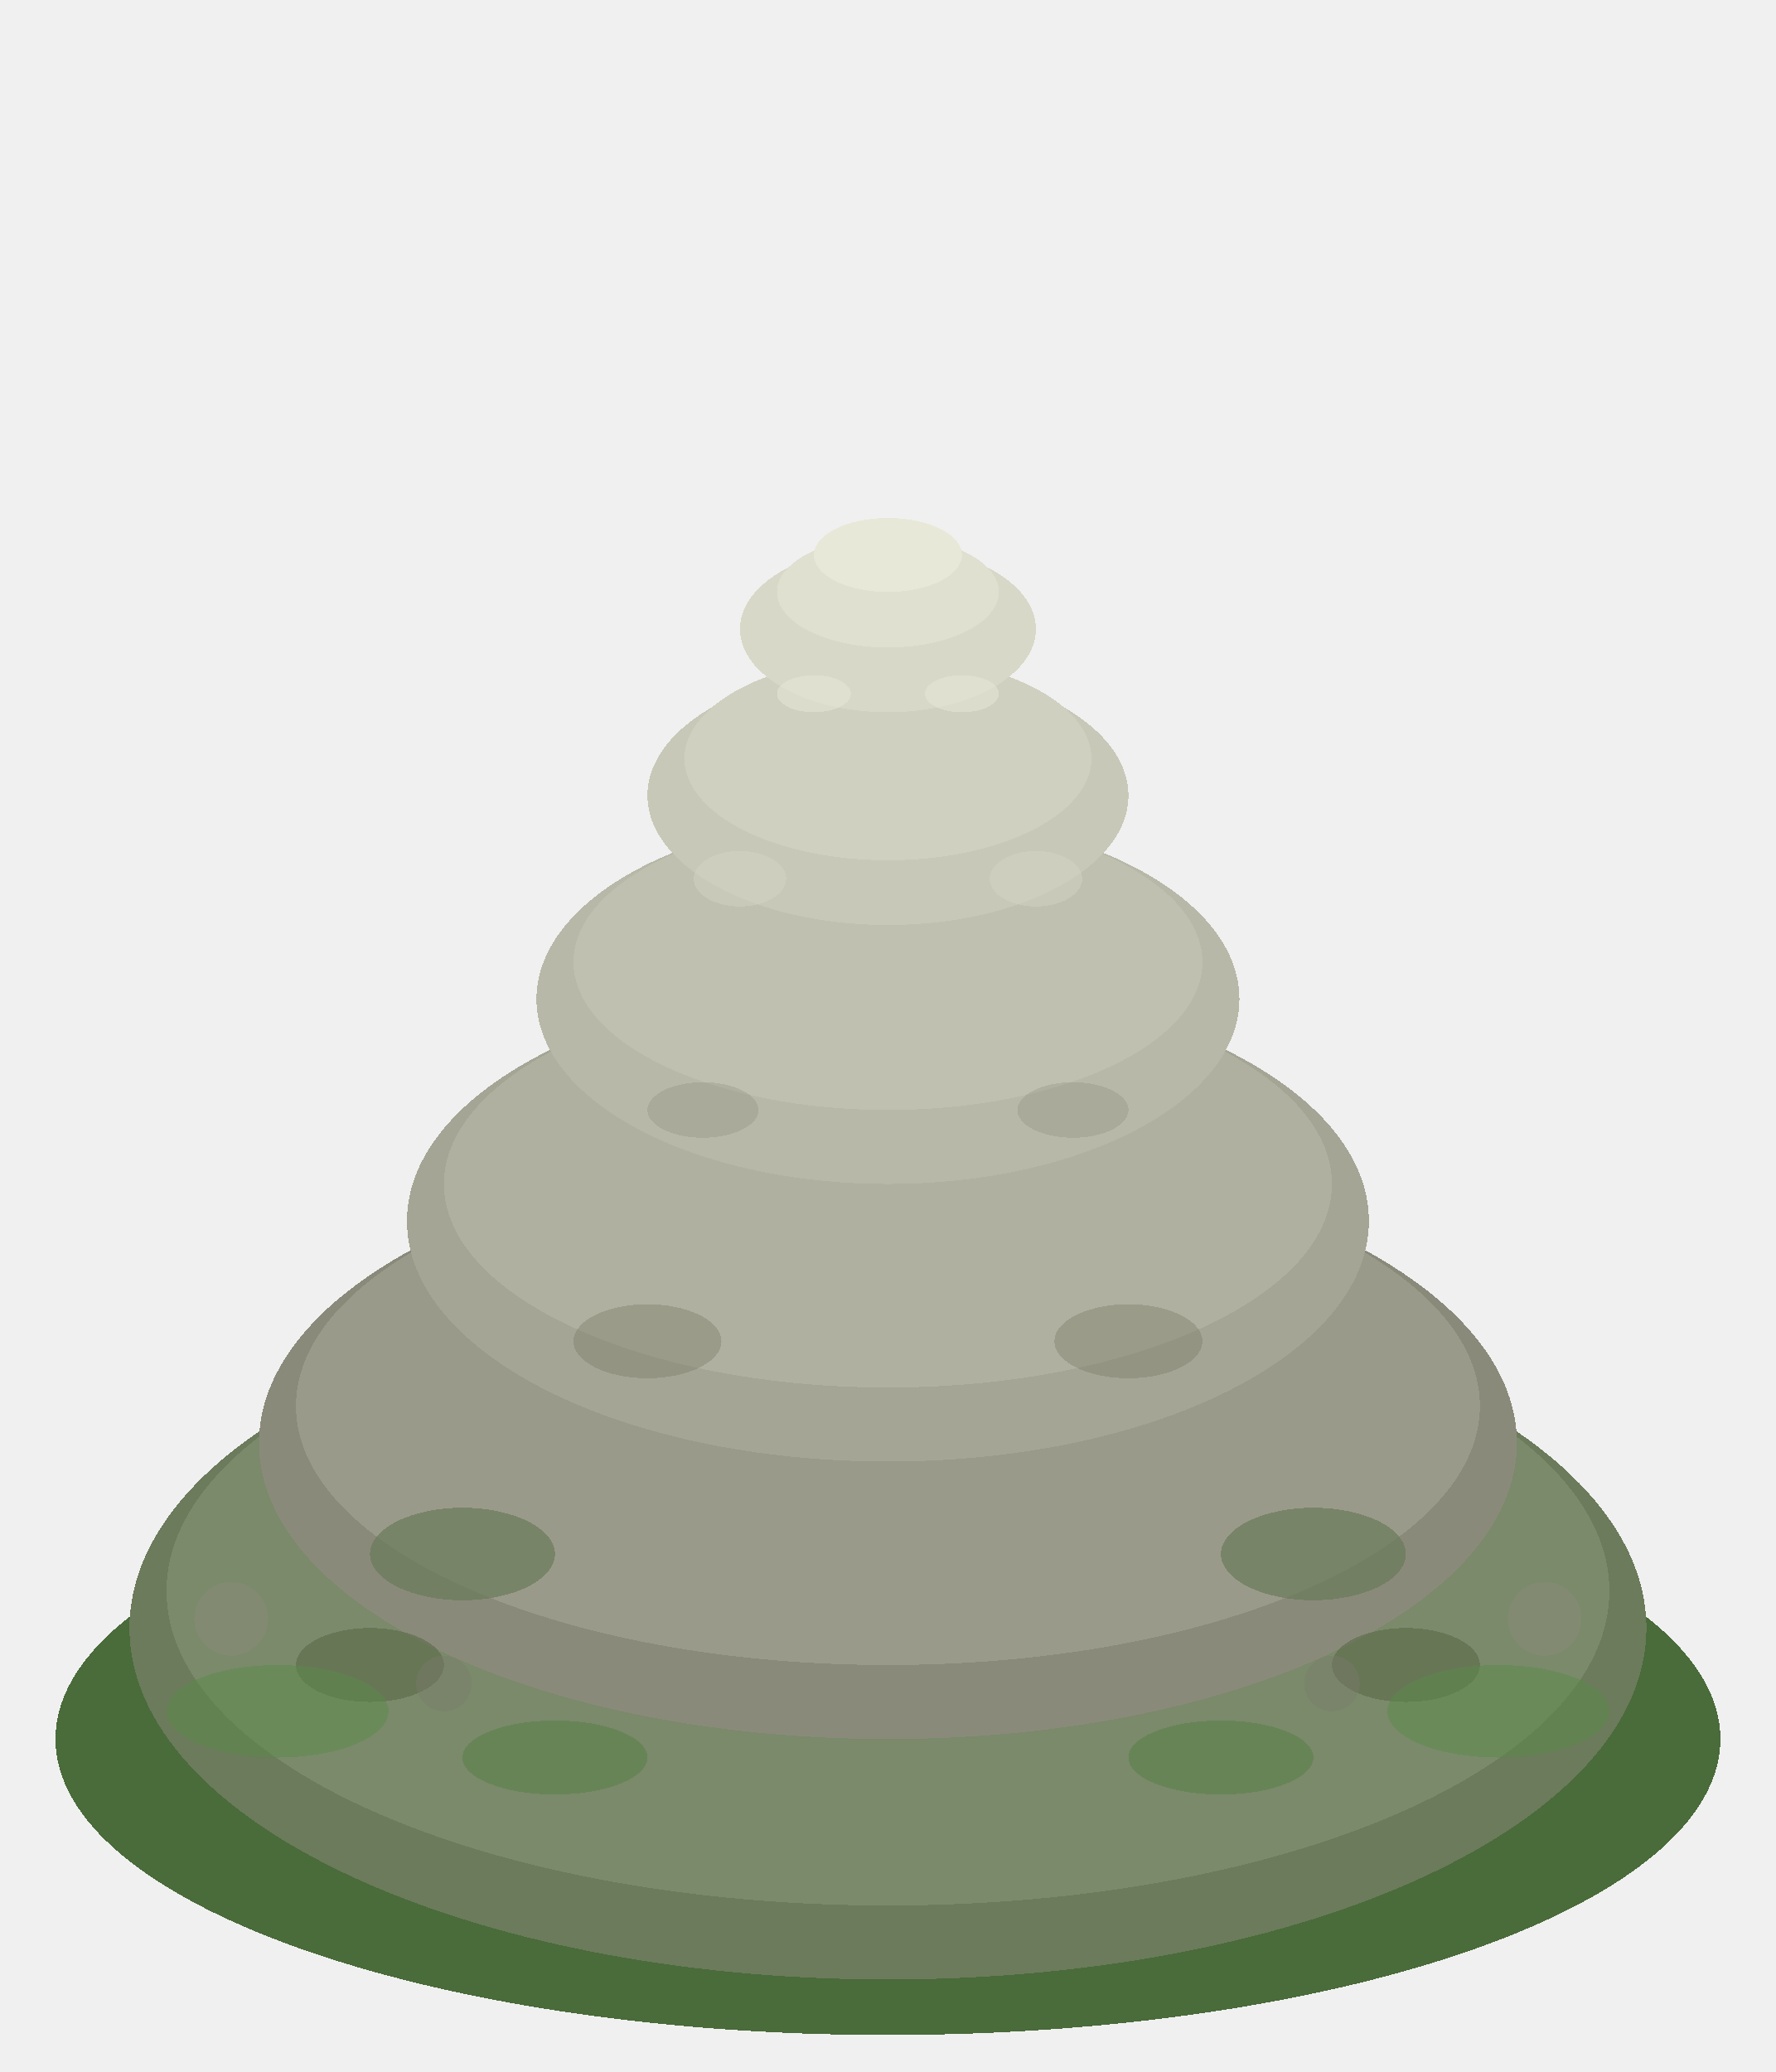
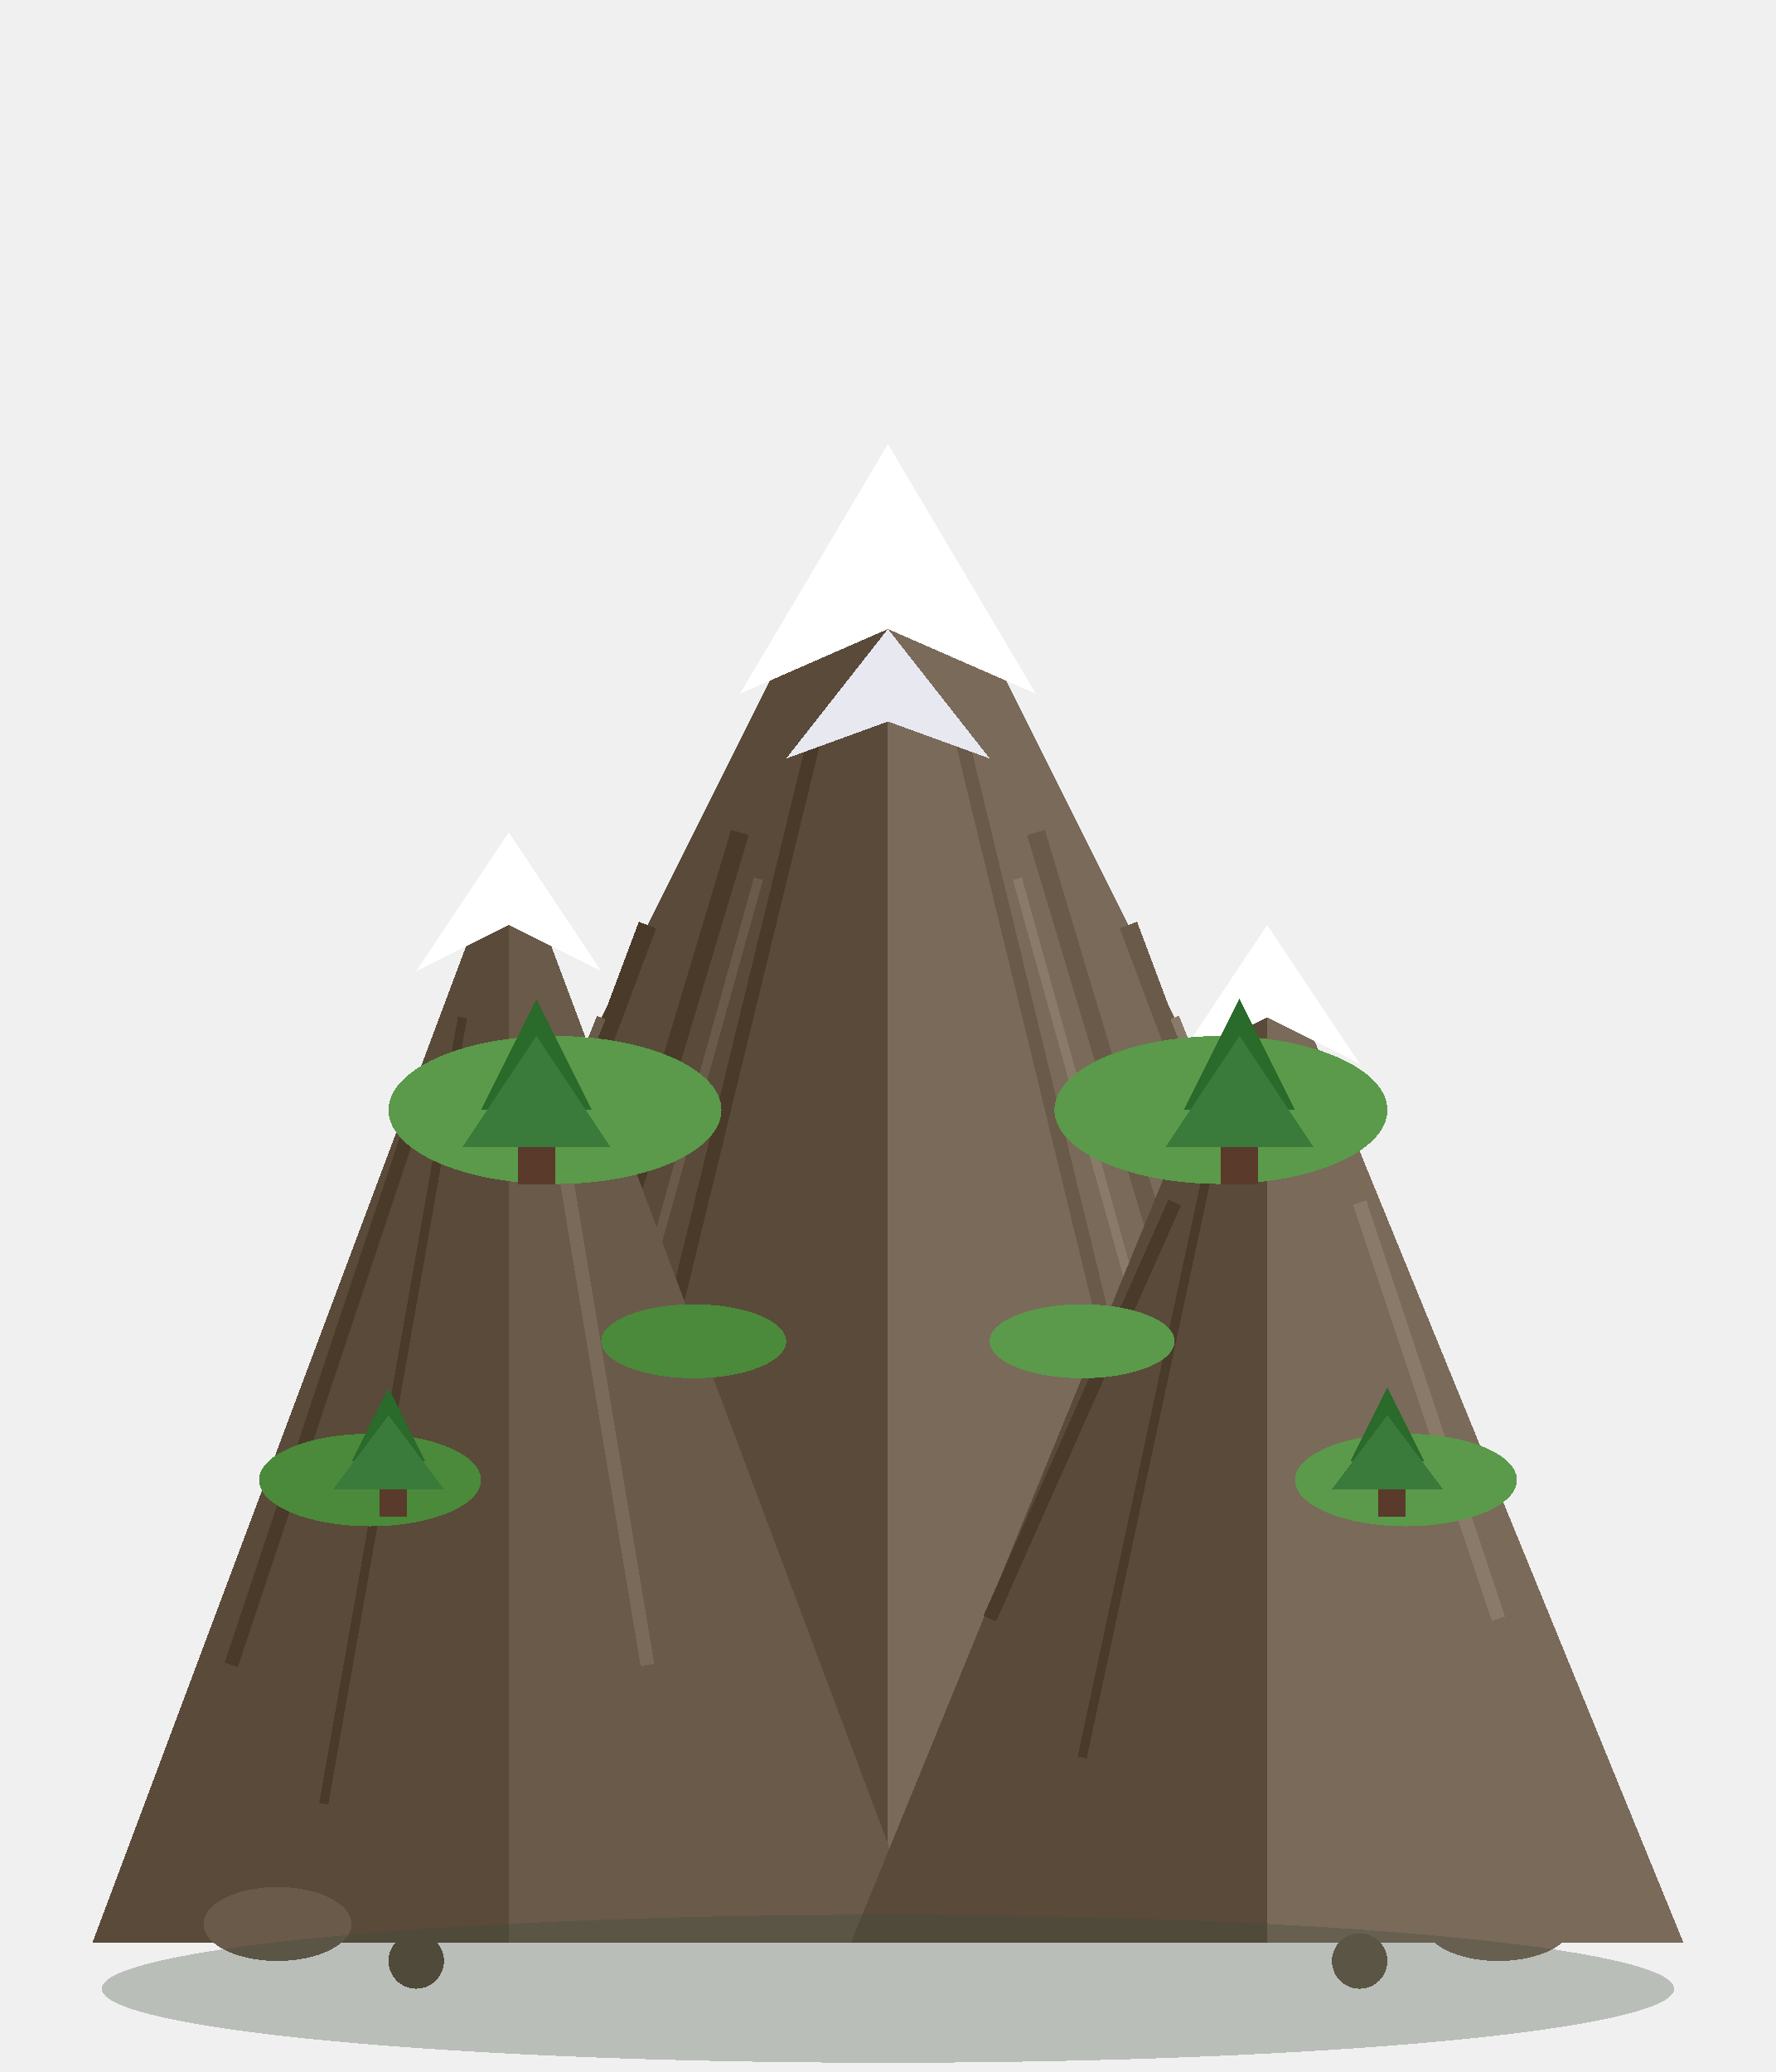
<svg xmlns="http://www.w3.org/2000/svg" viewBox="0 0 192 224" width="192" height="224" shape-rendering="crispEdges">
-   <ellipse cx="96" cy="188" rx="90" ry="32" fill="#4a6b3a" />
-   <ellipse cx="96" cy="176" rx="82" ry="38" fill="#6b7b5b" />
-   <ellipse cx="96" cy="172" rx="78" ry="34" fill="#7a8a6a" />
-   <ellipse cx="96" cy="156" rx="68" ry="32" fill="#8a8a7a" />
-   <ellipse cx="96" cy="152" rx="64" ry="28" fill="#9a9a8a" />
-   <ellipse cx="96" cy="132" rx="52" ry="26" fill="#a5a595" />
-   <ellipse cx="96" cy="128" rx="48" ry="22" fill="#b0b0a0" />
-   <ellipse cx="96" cy="108" rx="38" ry="20" fill="#b8b8a8" />
-   <ellipse cx="96" cy="104" rx="34" ry="16" fill="#c0c0b0" />
-   <ellipse cx="96" cy="86" rx="26" ry="14" fill="#c8c8b8" />
-   <ellipse cx="96" cy="82" rx="22" ry="11" fill="#d0d0c0" />
-   <ellipse cx="96" cy="68" rx="16" ry="9" fill="#d8d8c8" />
-   <ellipse cx="96" cy="64" rx="12" ry="6" fill="#e0e0d0" />
-   <ellipse cx="96" cy="60" rx="8" ry="4" fill="#e8e8d8" />
-   <ellipse cx="50" cy="168" rx="10" ry="5" fill="#6a7a5a" opacity="0.7" />
-   <ellipse cx="142" cy="168" rx="10" ry="5" fill="#6a7a5a" opacity="0.7" />
-   <ellipse cx="40" cy="180" rx="8" ry="4" fill="#5a6a4a" opacity="0.6" />
-   <ellipse cx="152" cy="180" rx="8" ry="4" fill="#5a6a4a" opacity="0.6" />
-   <ellipse cx="30" cy="185" rx="12" ry="5" fill="#5a8a4a" opacity="0.5" />
-   <ellipse cx="162" cy="185" rx="12" ry="5" fill="#5a8a4a" opacity="0.5" />
-   <ellipse cx="60" cy="190" rx="10" ry="4" fill="#4a7a3a" opacity="0.4" />
-   <ellipse cx="132" cy="190" rx="10" ry="4" fill="#4a7a3a" opacity="0.4" />
-   <ellipse cx="70" cy="145" rx="8" ry="4" fill="#7a7a6a" opacity="0.4" />
-   <ellipse cx="122" cy="145" rx="8" ry="4" fill="#7a7a6a" opacity="0.4" />
-   <ellipse cx="76" cy="120" rx="6" ry="3" fill="#8a8a7a" opacity="0.3" />
-   <ellipse cx="116" cy="120" rx="6" ry="3" fill="#8a8a7a" opacity="0.3" />
-   <ellipse cx="80" cy="95" rx="5" ry="3" fill="#d8d8c8" opacity="0.4" />
-   <ellipse cx="112" cy="95" rx="5" ry="3" fill="#d8d8c8" opacity="0.4" />
-   <ellipse cx="88" cy="75" rx="4" ry="2" fill="#e8e8d8" opacity="0.5" />
-   <ellipse cx="104" cy="75" rx="4" ry="2" fill="#e8e8d8" opacity="0.5" />
-   <circle cx="25" cy="175" r="4" fill="#8a8a7a" opacity="0.5" />
-   <circle cx="167" cy="175" r="4" fill="#8a8a7a" opacity="0.5" />
-   <circle cx="48" cy="182" r="3" fill="#7a7a6a" opacity="0.4" />
-   <circle cx="144" cy="182" r="3" fill="#7a7a6a" opacity="0.4" />
+   <polygon points="20,200 96,48 96,200" fill="#5a4a3a" />
+   <line x1="40" y1="180" x2="70" y2="100" stroke="#4a3a2a" stroke-width="2" />
+   <line x1="50" y1="190" x2="80" y2="90" stroke="#4a3a2a" stroke-width="2" />
+   <line x1="60" y1="195" x2="88" y2="80" stroke="#4a3a2a" stroke-width="1.5" />
+   <line x1="35" y1="185" x2="65" y2="110" stroke="#6a5a4a" stroke-width="1" />
+   <line x1="55" y1="192" x2="82" y2="95" stroke="#6a5a4a" stroke-width="1" />
+   <polygon points="172,200 96,48 96,200" fill="#7a6a5a" />
+   <line x1="152" y1="180" x2="122" y2="100" stroke="#6a5a4a" stroke-width="2" />
+   <line x1="142" y1="190" x2="112" y2="90" stroke="#6a5a4a" stroke-width="2" />
+   <line x1="132" y1="195" x2="104" y2="80" stroke="#6a5a4a" stroke-width="1.5" />
+   <line x1="157" y1="185" x2="127" y2="110" stroke="#8a7a6a" stroke-width="1" />
+   <line x1="137" y1="192" x2="110" y2="95" stroke="#8a7a6a" stroke-width="1" />
+   <polygon points="10,210 55,90 55,210" fill="#5a4a3a" />
+   <polygon points="55,210 55,90 100,210" fill="#6a5a4a" />
+   <line x1="25" y1="180" x2="45" y2="120" stroke="#4a3a2a" stroke-width="1.5" />
+   <line x1="35" y1="195" x2="50" y2="110" stroke="#4a3a2a" stroke-width="1" />
+   <line x1="70" y1="180" x2="60" y2="120" stroke="#7a6a5a" stroke-width="1.5" />
+   <polygon points="92,210 137,100 137,210" fill="#5a4a3a" />
+   <polygon points="137,210 137,100 182,210" fill="#7a6a5a" />
+   <line x1="107" y1="175" x2="127" y2="130" stroke="#4a3a2a" stroke-width="1.5" />
+   <line x1="117" y1="190" x2="132" y2="120" stroke="#4a3a2a" stroke-width="1" />
+   <line x1="162" y1="175" x2="147" y2="130" stroke="#8a7a6a" stroke-width="1.5" />
+   <polygon points="96,48 80,75 96,68 112,75" fill="#ffffff" />
+   <polygon points="96,68 85,82 96,78 107,82" fill="#e8e8f0" />
+   <polygon points="55,90 45,105 55,100 65,105" fill="#ffffff" />
+   <polygon points="137,100 127,115 137,110 147,115" fill="#ffffff" />
+   <ellipse cx="60" cy="120" rx="18" ry="8" fill="#5a9a4a" />
+   <ellipse cx="132" cy="120" rx="18" ry="8" fill="#5a9a4a" />
+   <ellipse cx="40" cy="160" rx="12" ry="5" fill="#4a8a3a" />
+   <ellipse cx="152" cy="160" rx="12" ry="5" fill="#5a9a4a" />
+   <ellipse cx="75" cy="145" rx="10" ry="4" fill="#4a8a3a" />
+   <ellipse cx="117" cy="145" rx="10" ry="4" fill="#5a9a4a" />
+   <polygon points="58,108 52,120 64,120" fill="#2a6a2a" />
+   <polygon points="58,112 50,124 66,124" fill="#3a7a3a" />
+   <rect x="56" y="124" width="4" height="4" fill="#5a3a2a" />
+   <polygon points="134,108 128,120 140,120" fill="#2a6a2a" />
+   <polygon points="134,112 126,124 142,124" fill="#3a7a3a" />
+   <rect x="132" y="124" width="4" height="4" fill="#5a3a2a" />
+   <polygon points="42,150 38,158 46,158" fill="#2a6a2a" />
+   <polygon points="42,153 36,161 48,161" fill="#3a7a3a" />
+   <rect x="41" y="161" width="3" height="3" fill="#5a3a2a" />
+   <polygon points="150,150 146,158 154,158" fill="#2a6a2a" />
+   <polygon points="150,153 144,161 156,161" fill="#3a7a3a" />
+   <rect x="149" y="161" width="3" height="3" fill="#5a3a2a" />
+   <ellipse cx="30" cy="208" rx="8" ry="4" fill="#6a5a4a" />
+   <ellipse cx="162" cy="208" rx="8" ry="4" fill="#7a6a5a" />
+   <circle cx="45" cy="212" r="3" fill="#5a4a3a" />
+   <circle cx="147" cy="212" r="3" fill="#6a5a4a" />
+   <ellipse cx="96" cy="215" rx="85" ry="8" fill="#3a4a3a" opacity="0.3" />
</svg>
